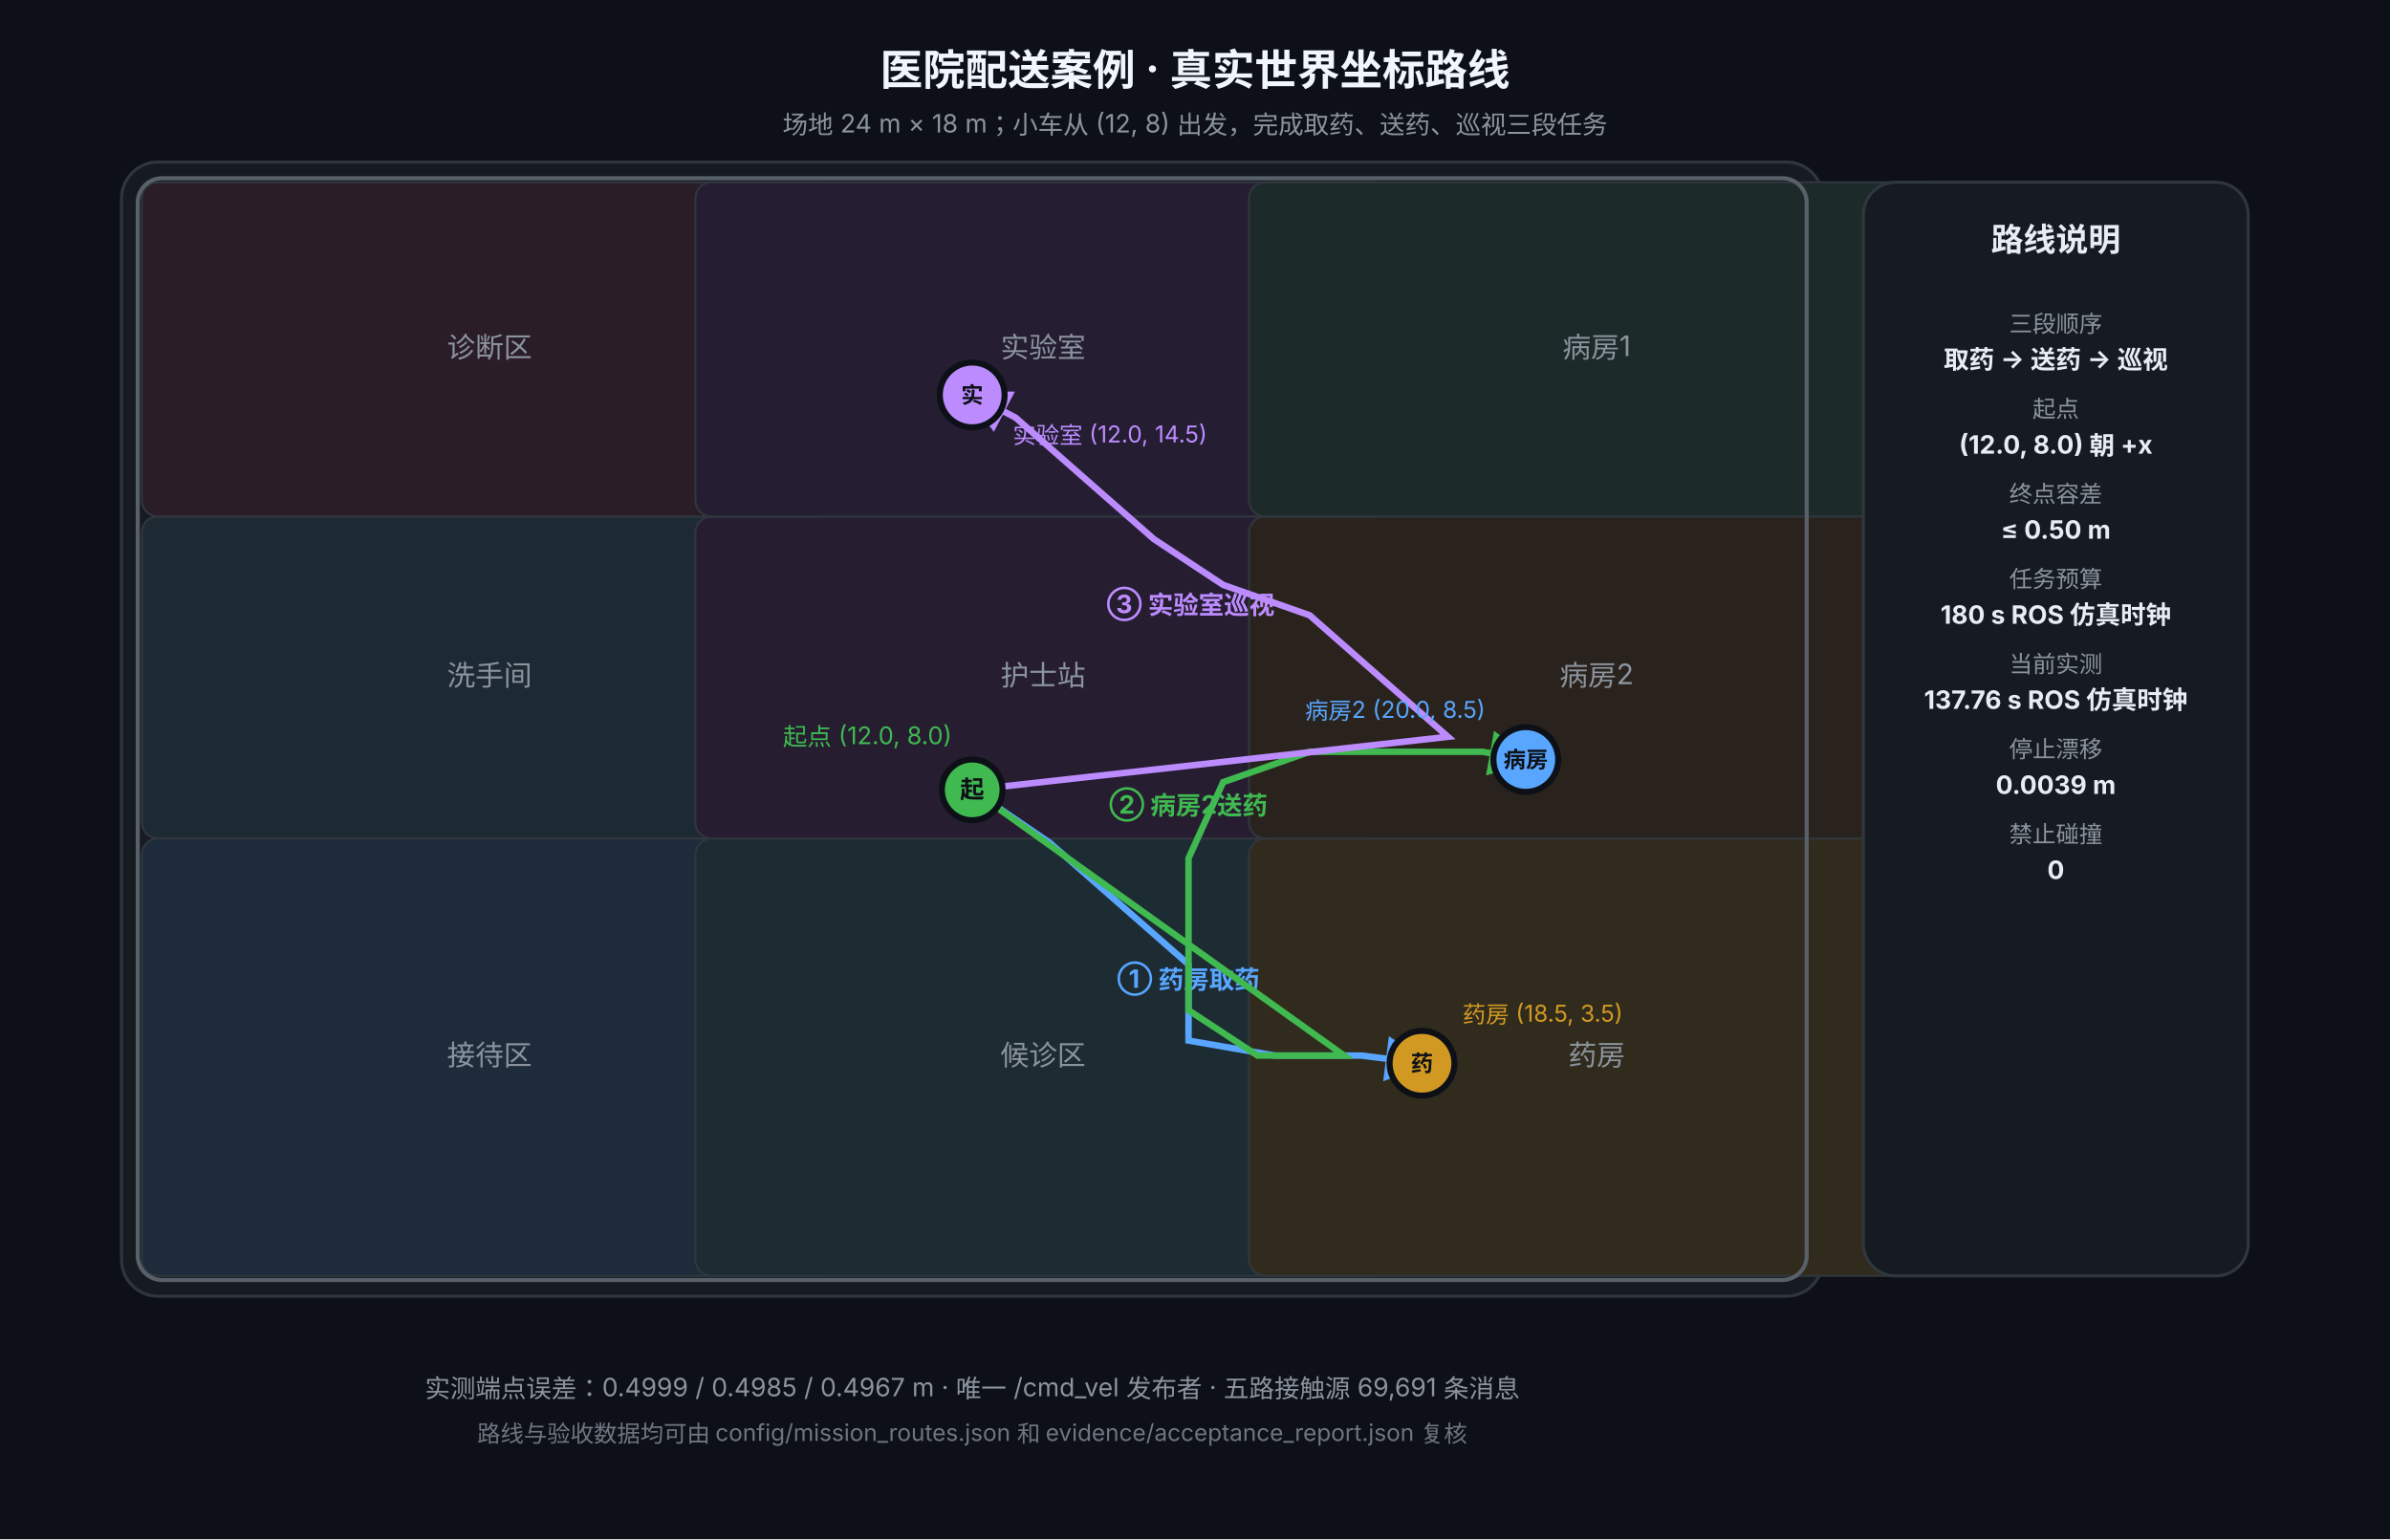
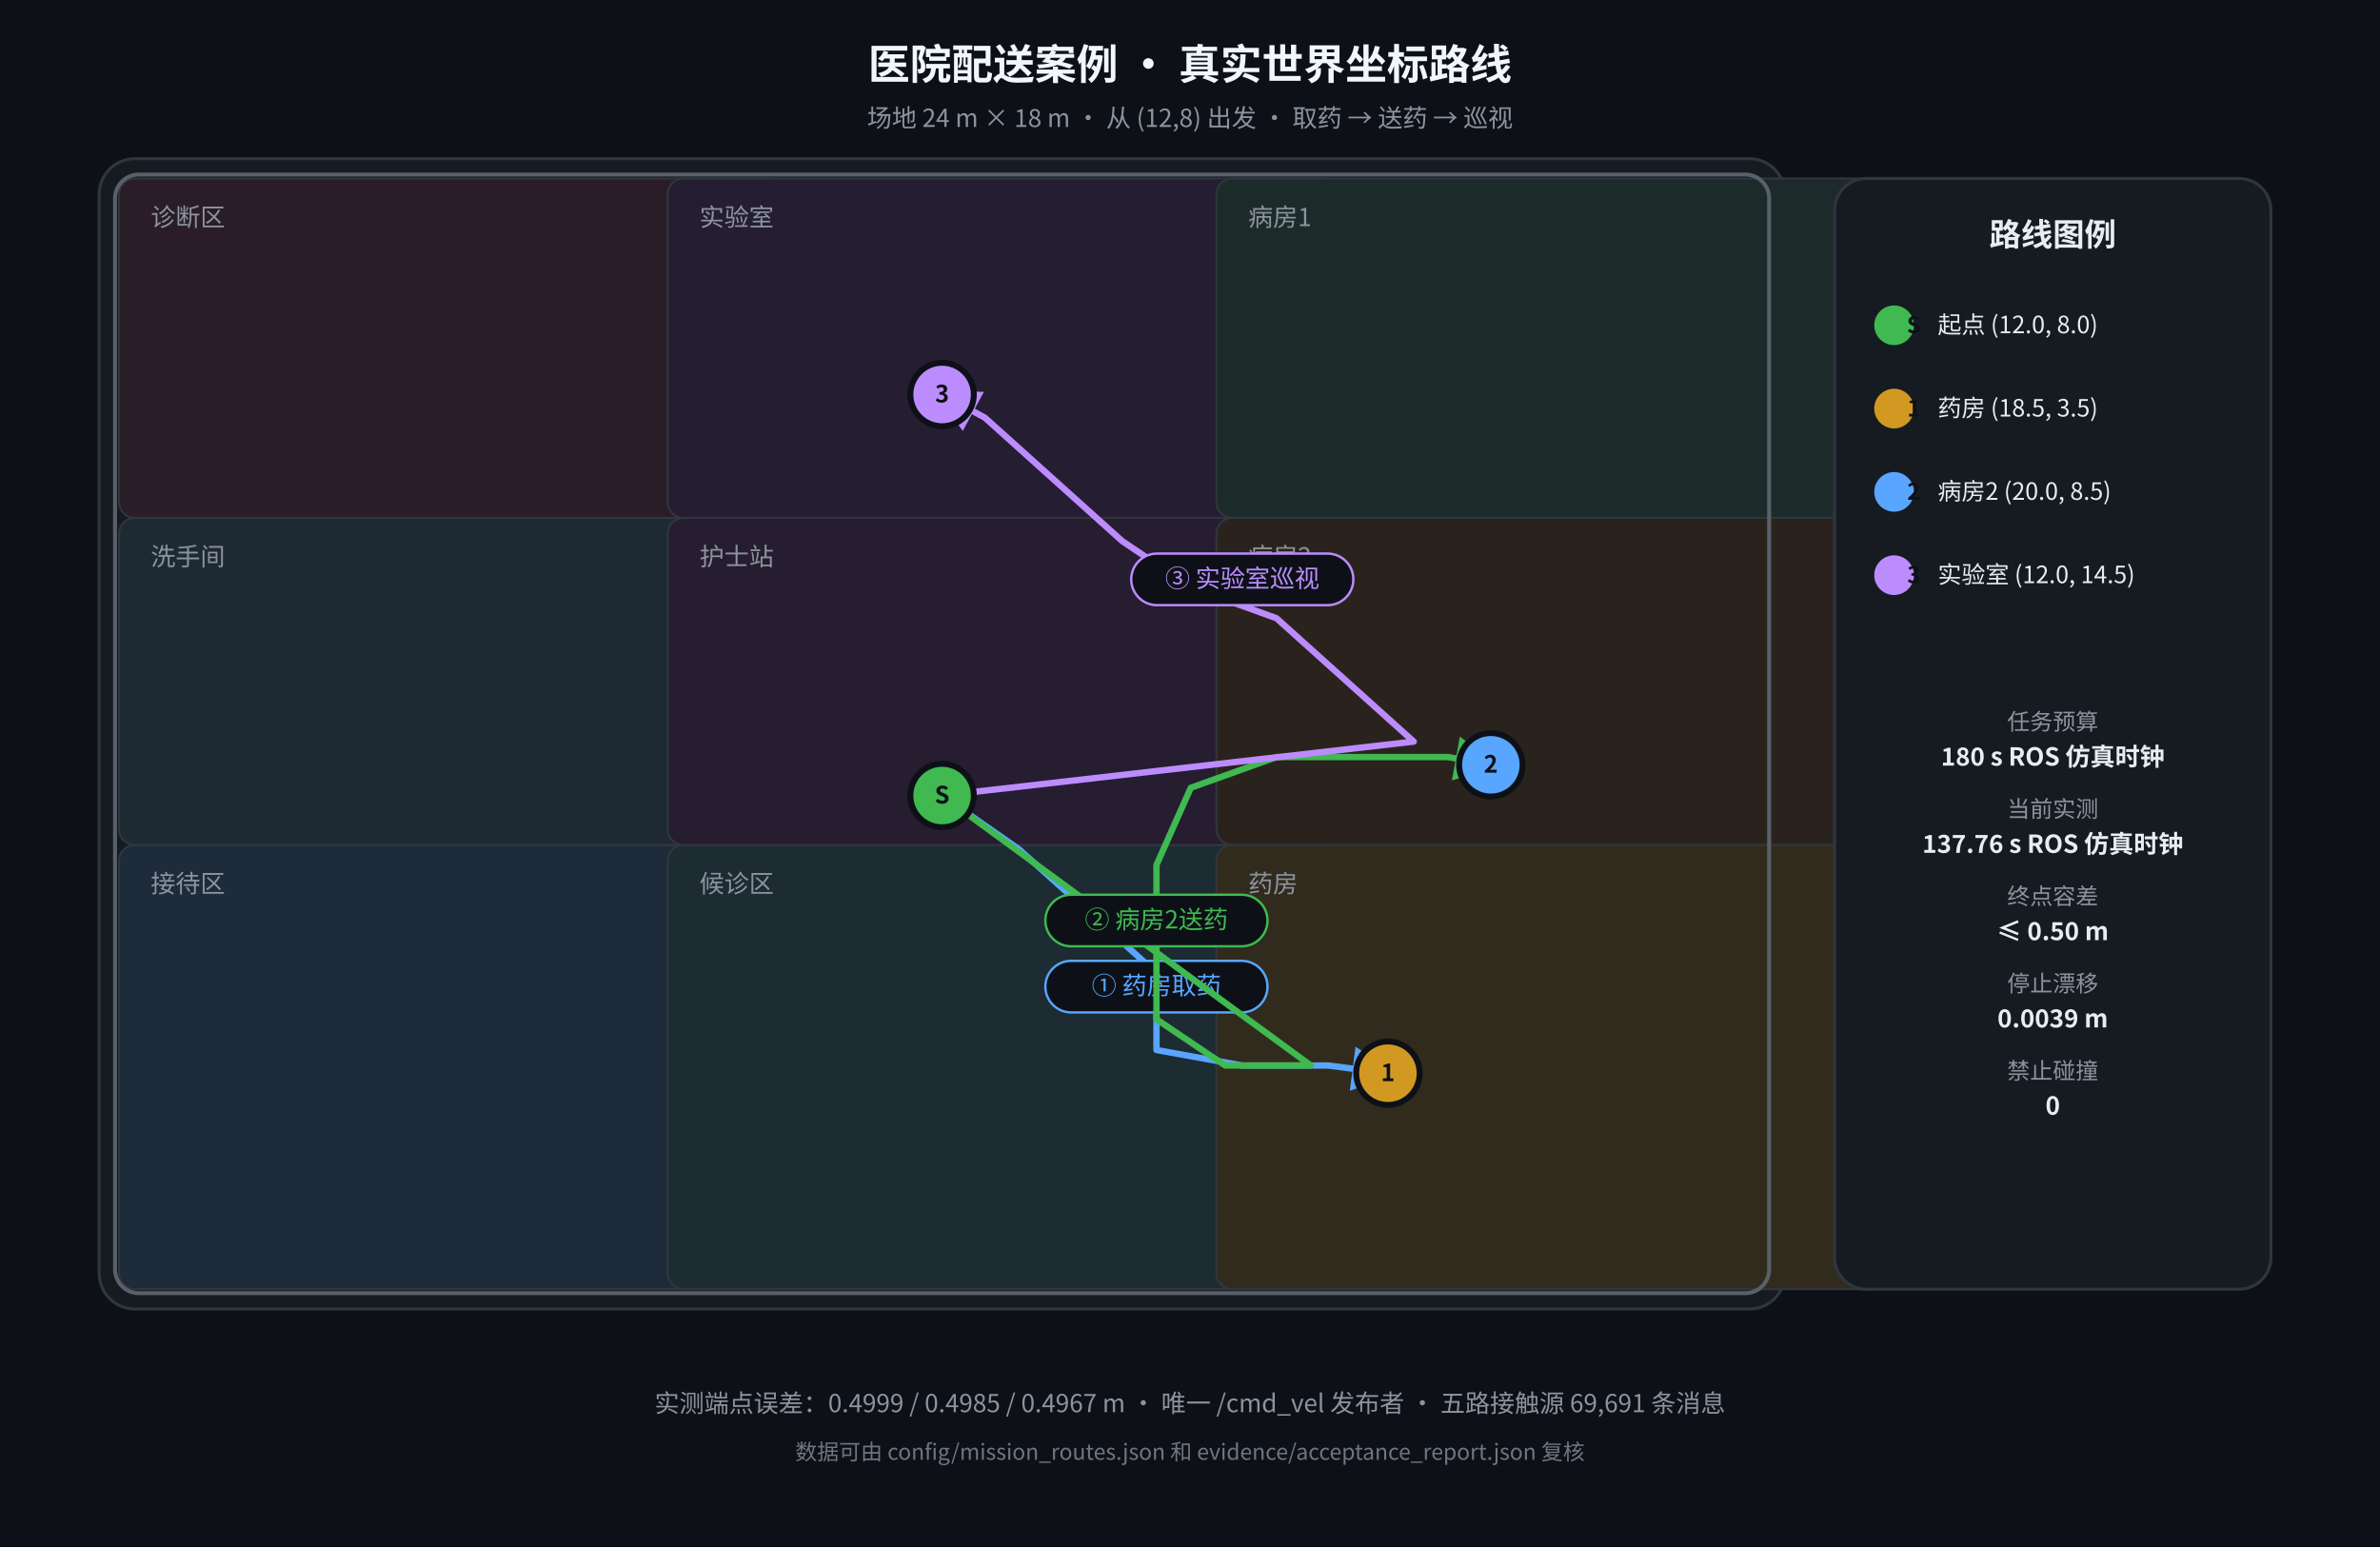
- <svg xmlns="http://www.w3.org/2000/svg" viewBox="0 0 1180 760" font-family="-apple-system,BlinkMacSystemFont,'Segoe UI','PingFang SC','Microsoft YaHei',sans-serif">
+ <svg xmlns="http://www.w3.org/2000/svg" viewBox="0 0 1200 780" font-family="-apple-system,BlinkMacSystemFont,'Segoe UI','Noto Sans CJK SC','Microsoft YaHei',sans-serif">
  <defs>
    <marker id="rBlue" viewBox="0 0 10 10" refX="8" refY="5" markerWidth="7" markerHeight="7" orient="auto-start-reverse">
      <path d="M 0 0 L 10 5 L 0 10 z" fill="#58a6ff" />
    </marker>
    <marker id="rGreen" viewBox="0 0 10 10" refX="8" refY="5" markerWidth="7" markerHeight="7" orient="auto-start-reverse">
      <path d="M 0 0 L 10 5 L 0 10 z" fill="#3fb950" />
    </marker>
    <marker id="rPurple" viewBox="0 0 10 10" refX="8" refY="5" markerWidth="7" markerHeight="7" orient="auto-start-reverse">
      <path d="M 0 0 L 10 5 L 0 10 z" fill="#bc8cff" />
    </marker>
  </defs>
-   <rect width="1180" height="760" fill="#0d1117" />
-   <text x="590.0" y="42" text-anchor="middle" font-family="-apple-system,BlinkMacSystemFont,'Segoe UI','PingFang SC','Microsoft YaHei',sans-serif" font-size="21" font-weight="bold" fill="#f0f6fc">医院配送案例 · 真实世界坐标路线</text>
-   <text x="590.0" y="66" text-anchor="middle" font-family="-apple-system,BlinkMacSystemFont,'Segoe UI','PingFang SC','Microsoft YaHei',sans-serif" font-size="12.5" fill="#8b949e">场地 24 m × 18 m；小车从 (12, 8) 出发，完成取药、送药、巡视三段任务</text>
-   <rect x="60" y="80" width="840" height="560" rx="18" fill="#161b22" stroke="#30363d" stroke-width="1.5" />
-   <rect x="70.0" y="414.0" width="343.333" height="216.0" rx="8" fill="#1d2b3a" stroke="#30363d" stroke-width="1" />
-   <text x="241.667" y="526.0" text-anchor="middle" font-family="-apple-system,BlinkMacSystemFont,'Segoe UI','PingFang SC','Microsoft YaHei',sans-serif" font-size="14" fill="#8b949e">接待区</text>
-   <rect x="343.333" y="414.0" width="343.333" height="216.0" rx="8" fill="#1d2b33" stroke="#30363d" stroke-width="1" />
-   <text x="515.0" y="526.0" text-anchor="middle" font-family="-apple-system,BlinkMacSystemFont,'Segoe UI','PingFang SC','Microsoft YaHei',sans-serif" font-size="14" fill="#8b949e">候诊区</text>
-   <rect x="616.667" y="414.0" width="343.333" height="216.0" rx="8" fill="#312b1d" stroke="#30363d" stroke-width="1" />
-   <text x="788.333" y="526.0" text-anchor="middle" font-family="-apple-system,BlinkMacSystemFont,'Segoe UI','PingFang SC','Microsoft YaHei',sans-serif" font-size="14" fill="#8b949e">药房</text>
-   <rect x="70.0" y="255.0" width="343.333" height="159.0" rx="8" fill="#1e2a33" stroke="#30363d" stroke-width="1" />
-   <text x="241.667" y="338.5" text-anchor="middle" font-family="-apple-system,BlinkMacSystemFont,'Segoe UI','PingFang SC','Microsoft YaHei',sans-serif" font-size="14" fill="#8b949e">洗手间</text>
-   <rect x="343.333" y="255.0" width="343.333" height="159.0" rx="8" fill="#261d31" stroke="#30363d" stroke-width="1" />
-   <text x="515.0" y="338.5" text-anchor="middle" font-family="-apple-system,BlinkMacSystemFont,'Segoe UI','PingFang SC','Microsoft YaHei',sans-serif" font-size="14" fill="#8b949e">护士站</text>
-   <rect x="616.667" y="255.0" width="343.333" height="159.0" rx="8" fill="#2a231d" stroke="#30363d" stroke-width="1" />
-   <text x="788.333" y="338.5" text-anchor="middle" font-family="-apple-system,BlinkMacSystemFont,'Segoe UI','PingFang SC','Microsoft YaHei',sans-serif" font-size="14" fill="#8b949e">病房2</text>
-   <rect x="70.0" y="90.0" width="343.333" height="165.0" rx="8" fill="#2a1d28" stroke="#30363d" stroke-width="1" />
-   <text x="241.667" y="176.5" text-anchor="middle" font-family="-apple-system,BlinkMacSystemFont,'Segoe UI','PingFang SC','Microsoft YaHei',sans-serif" font-size="14" fill="#8b949e">诊断区</text>
-   <rect x="343.333" y="90.0" width="343.333" height="165.0" rx="8" fill="#251d32" stroke="#30363d" stroke-width="1" />
-   <text x="515.0" y="176.5" text-anchor="middle" font-family="-apple-system,BlinkMacSystemFont,'Segoe UI','PingFang SC','Microsoft YaHei',sans-serif" font-size="14" fill="#8b949e">实验室</text>
-   <rect x="616.667" y="90.0" width="343.333" height="165.0" rx="8" fill="#1d2a2a" stroke="#30363d" stroke-width="1" />
-   <text x="788.333" y="176.5" text-anchor="middle" font-family="-apple-system,BlinkMacSystemFont,'Segoe UI','PingFang SC','Microsoft YaHei',sans-serif" font-size="14" fill="#8b949e">病房1</text>
-   <rect x="68.0" y="88.0" width="824.0" height="544.0" rx="12" fill="none" stroke="#586069" stroke-width="2" />
-   <path d="M 480.0 390.0 L 518.4 416.2 L 552.6 446.2 L 586.8 476.2 L 586.8 513.8 L 629.5 521.2 L 672.2 521.2 L 702.1 525.0" fill="none" stroke="#58a6ff" stroke-width="3.2" marker-end="url(#rBlue)" />
-   <text x="586.771" y="487.75" text-anchor="middle" font-family="-apple-system,BlinkMacSystemFont,'Segoe UI','PingFang SC','Microsoft YaHei',sans-serif" font-size="12.5" font-weight="bold" fill="#58a6ff">① 药房取药</text>
-   <path d="M 480.0 390.0 L 663.6 521.2 L 620.9 521.2 L 586.8 498.8 L 586.8 461.2 L 586.8 423.8 L 603.9 386.2 L 646.6 371.2 L 689.3 371.2 L 732.0 371.2 L 753.3 375.0" fill="none" stroke="#3fb950" stroke-width="3.2" marker-end="url(#rGreen)" />
-   <text x="586.771" y="401.75" text-anchor="middle" font-family="-apple-system,BlinkMacSystemFont,'Segoe UI','PingFang SC','Microsoft YaHei',sans-serif" font-size="12.5" font-weight="bold" fill="#3fb950">② 病房2送药</text>
-   <path d="M 480.0 390.0 L 714.9 363.8 L 680.7 333.8 L 646.6 303.8 L 603.9 288.8 L 569.7 266.2 L 535.5 236.2 L 501.4 206.2 L 480.0 195.0" fill="none" stroke="#bc8cff" stroke-width="3.2" marker-end="url(#rPurple)" />
-   <text x="587.854" y="302.75" text-anchor="middle" font-family="-apple-system,BlinkMacSystemFont,'Segoe UI','PingFang SC','Microsoft YaHei',sans-serif" font-size="12.5" font-weight="bold" fill="#bc8cff">③ 实验室巡视</text>
-   <circle cx="480.0" cy="390.0" r="15" fill="#3fb950" stroke="#0d1117" stroke-width="3" />
-   <text x="480.0" y="394.0" text-anchor="middle" font-family="-apple-system,BlinkMacSystemFont,'Segoe UI','PingFang SC','Microsoft YaHei',sans-serif" font-size="12" font-weight="bold" fill="#0d1117">起</text>
-   <text x="470.0" y="368.0" text-anchor="end" font-family="-apple-system,BlinkMacSystemFont,'Segoe UI','PingFang SC','Microsoft YaHei',sans-serif" font-size="12" fill="#3fb950">起点 (12.0, 8.0)</text>
-   <circle cx="702.083" cy="525.0" r="16" fill="#d29922" stroke="#0d1117" stroke-width="3" />
-   <text x="702.083" y="529.0" text-anchor="middle" font-family="-apple-system,BlinkMacSystemFont,'Segoe UI','PingFang SC','Microsoft YaHei',sans-serif" font-size="11" font-weight="bold" fill="#0d1117">药</text>
-   <text x="722.083" y="505.0" text-anchor="start" font-family="-apple-system,BlinkMacSystemFont,'Segoe UI','PingFang SC','Microsoft YaHei',sans-serif" font-size="11.5" fill="#d29922">药房 (18.5, 3.5)</text>
-   <circle cx="753.333" cy="375.0" r="16" fill="#58a6ff" stroke="#0d1117" stroke-width="3" />
-   <text x="753.333" y="379.0" text-anchor="middle" font-family="-apple-system,BlinkMacSystemFont,'Segoe UI','PingFang SC','Microsoft YaHei',sans-serif" font-size="11" font-weight="bold" fill="#0d1117">病房</text>
-   <text x="733.333" y="355.0" text-anchor="end" font-family="-apple-system,BlinkMacSystemFont,'Segoe UI','PingFang SC','Microsoft YaHei',sans-serif" font-size="11.5" fill="#58a6ff">病房2 (20.0, 8.5)</text>
-   <circle cx="480.0" cy="195.0" r="16" fill="#bc8cff" stroke="#0d1117" stroke-width="3" />
-   <text x="480.0" y="199.0" text-anchor="middle" font-family="-apple-system,BlinkMacSystemFont,'Segoe UI','PingFang SC','Microsoft YaHei',sans-serif" font-size="11" font-weight="bold" fill="#0d1117">实</text>
-   <text x="500.0" y="219.0" text-anchor="start" font-family="-apple-system,BlinkMacSystemFont,'Segoe UI','PingFang SC','Microsoft YaHei',sans-serif" font-size="11.5" fill="#bc8cff">实验室 (12.0, 14.5)</text>
-   <rect x="920" y="90" width="190" height="540" rx="16" fill="#161b22" stroke="#30363d" stroke-width="1.5" />
-   <text x="1015" y="124" text-anchor="middle" font-family="-apple-system,BlinkMacSystemFont,'Segoe UI','PingFang SC','Microsoft YaHei',sans-serif" font-size="16" font-weight="bold" fill="#e6edf3">路线说明</text>
-   <text x="1015" y="164" text-anchor="middle" font-family="-apple-system,BlinkMacSystemFont,'Segoe UI','PingFang SC','Microsoft YaHei',sans-serif" font-size="11.5" fill="#8b949e">三段顺序</text>
-   <text x="1015" y="182" text-anchor="middle" font-family="-apple-system,BlinkMacSystemFont,'Segoe UI','PingFang SC','Microsoft YaHei',sans-serif" font-size="12.5" font-weight="bold" fill="#e6edf3">取药 → 送药 → 巡视</text>
-   <text x="1015" y="206" text-anchor="middle" font-family="-apple-system,BlinkMacSystemFont,'Segoe UI','PingFang SC','Microsoft YaHei',sans-serif" font-size="11.5" fill="#8b949e">起点</text>
-   <text x="1015" y="224" text-anchor="middle" font-family="-apple-system,BlinkMacSystemFont,'Segoe UI','PingFang SC','Microsoft YaHei',sans-serif" font-size="12.5" font-weight="bold" fill="#e6edf3">(12.0, 8.0) 朝 +x</text>
-   <text x="1015" y="248" text-anchor="middle" font-family="-apple-system,BlinkMacSystemFont,'Segoe UI','PingFang SC','Microsoft YaHei',sans-serif" font-size="11.5" fill="#8b949e">终点容差</text>
-   <text x="1015" y="266" text-anchor="middle" font-family="-apple-system,BlinkMacSystemFont,'Segoe UI','PingFang SC','Microsoft YaHei',sans-serif" font-size="12.5" font-weight="bold" fill="#e6edf3">≤ 0.50 m</text>
-   <text x="1015" y="290" text-anchor="middle" font-family="-apple-system,BlinkMacSystemFont,'Segoe UI','PingFang SC','Microsoft YaHei',sans-serif" font-size="11.5" fill="#8b949e">任务预算</text>
-   <text x="1015" y="308" text-anchor="middle" font-family="-apple-system,BlinkMacSystemFont,'Segoe UI','PingFang SC','Microsoft YaHei',sans-serif" font-size="12.5" font-weight="bold" fill="#e6edf3">180 s ROS 仿真时钟</text>
-   <text x="1015" y="332" text-anchor="middle" font-family="-apple-system,BlinkMacSystemFont,'Segoe UI','PingFang SC','Microsoft YaHei',sans-serif" font-size="11.5" fill="#8b949e">当前实测</text>
-   <text x="1015" y="350" text-anchor="middle" font-family="-apple-system,BlinkMacSystemFont,'Segoe UI','PingFang SC','Microsoft YaHei',sans-serif" font-size="12.5" font-weight="bold" fill="#e6edf3">137.76 s ROS 仿真时钟</text>
-   <text x="1015" y="374" text-anchor="middle" font-family="-apple-system,BlinkMacSystemFont,'Segoe UI','PingFang SC','Microsoft YaHei',sans-serif" font-size="11.5" fill="#8b949e">停止漂移</text>
-   <text x="1015" y="392" text-anchor="middle" font-family="-apple-system,BlinkMacSystemFont,'Segoe UI','PingFang SC','Microsoft YaHei',sans-serif" font-size="12.5" font-weight="bold" fill="#e6edf3">0.0039 m</text>
-   <text x="1015" y="416" text-anchor="middle" font-family="-apple-system,BlinkMacSystemFont,'Segoe UI','PingFang SC','Microsoft YaHei',sans-serif" font-size="11.5" fill="#8b949e">禁止碰撞</text>
-   <text x="1015" y="434" text-anchor="middle" font-family="-apple-system,BlinkMacSystemFont,'Segoe UI','PingFang SC','Microsoft YaHei',sans-serif" font-size="12.5" font-weight="bold" fill="#e6edf3">0</text>
-   <text x="480.0" y="690" text-anchor="middle" font-family="-apple-system,BlinkMacSystemFont,'Segoe UI','PingFang SC','Microsoft YaHei',sans-serif" font-size="12.5" fill="#8b949e">实测端点误差：0.4999 / 0.4985 / 0.4967 m · 唯一 /cmd_vel 发布者 · 五路接触源 69,691 条消息</text>
-   <text x="480.0" y="712" text-anchor="middle" font-family="-apple-system,BlinkMacSystemFont,'Segoe UI','PingFang SC','Microsoft YaHei',sans-serif" font-size="11.5" fill="#6e7681">路线与验收数据均可由 config/mission_routes.json 和 evidence/acceptance_report.json 复核</text>
+   <rect width="1200" height="780" fill="#0d1117" />
+   <text x="600" y="40" text-anchor="middle" font-family="-apple-system,BlinkMacSystemFont,'Segoe UI','Noto Sans CJK SC','Microsoft YaHei',sans-serif" font-size="21" font-weight="bold" fill="#f0f6fc">医院配送案例 · 真实世界坐标路线</text>
+   <text x="600" y="64" text-anchor="middle" font-family="-apple-system,BlinkMacSystemFont,'Segoe UI','Noto Sans CJK SC','Microsoft YaHei',sans-serif" font-size="12.5" fill="#8b949e">场地 24 m × 18 m · 从 (12,8) 出发 · 取药 → 送药 → 巡视</text>
+   <rect x="50" y="80" width="850" height="580" rx="18" fill="#161b22" stroke="#30363d" stroke-width="1.5" />
+   <rect x="60.0" y="426.0" width="336.667" height="224.0" rx="8" fill="#1d2b3a" stroke="#30363d" stroke-width="1" />
+   <text x="76.0" y="450.0" text-anchor="start" font-family="-apple-system,BlinkMacSystemFont,'Segoe UI','Noto Sans CJK SC','Microsoft YaHei',sans-serif" font-size="12.5" fill="#8b949e">接待区</text>
+   <rect x="336.667" y="426.0" width="336.667" height="224.0" rx="8" fill="#1d2b33" stroke="#30363d" stroke-width="1" />
+   <text x="352.667" y="450.0" text-anchor="start" font-family="-apple-system,BlinkMacSystemFont,'Segoe UI','Noto Sans CJK SC','Microsoft YaHei',sans-serif" font-size="12.5" fill="#8b949e">候诊区</text>
+   <rect x="613.333" y="426.0" width="336.667" height="224.0" rx="8" fill="#312b1d" stroke="#30363d" stroke-width="1" />
+   <text x="629.333" y="450.0" text-anchor="start" font-family="-apple-system,BlinkMacSystemFont,'Segoe UI','Noto Sans CJK SC','Microsoft YaHei',sans-serif" font-size="12.5" fill="#8b949e">药房</text>
+   <rect x="60.0" y="261.111" width="336.667" height="164.889" rx="8" fill="#1e2a33" stroke="#30363d" stroke-width="1" />
+   <text x="76.0" y="285.111" text-anchor="start" font-family="-apple-system,BlinkMacSystemFont,'Segoe UI','Noto Sans CJK SC','Microsoft YaHei',sans-serif" font-size="12.5" fill="#8b949e">洗手间</text>
+   <rect x="336.667" y="261.111" width="336.667" height="164.889" rx="8" fill="#261d31" stroke="#30363d" stroke-width="1" />
+   <text x="352.667" y="285.111" text-anchor="start" font-family="-apple-system,BlinkMacSystemFont,'Segoe UI','Noto Sans CJK SC','Microsoft YaHei',sans-serif" font-size="12.5" fill="#8b949e">护士站</text>
+   <rect x="613.333" y="261.111" width="336.667" height="164.889" rx="8" fill="#2a231d" stroke="#30363d" stroke-width="1" />
+   <text x="629.333" y="285.111" text-anchor="start" font-family="-apple-system,BlinkMacSystemFont,'Segoe UI','Noto Sans CJK SC','Microsoft YaHei',sans-serif" font-size="12.5" fill="#8b949e">病房2</text>
+   <rect x="60.0" y="90.0" width="336.667" height="171.111" rx="8" fill="#2a1d28" stroke="#30363d" stroke-width="1" />
+   <text x="76.0" y="114.0" text-anchor="start" font-family="-apple-system,BlinkMacSystemFont,'Segoe UI','Noto Sans CJK SC','Microsoft YaHei',sans-serif" font-size="12.5" fill="#8b949e">诊断区</text>
+   <rect x="336.667" y="90.0" width="336.667" height="171.111" rx="8" fill="#251d32" stroke="#30363d" stroke-width="1" />
+   <text x="352.667" y="114.0" text-anchor="start" font-family="-apple-system,BlinkMacSystemFont,'Segoe UI','Noto Sans CJK SC','Microsoft YaHei',sans-serif" font-size="12.5" fill="#8b949e">实验室</text>
+   <rect x="613.333" y="90.0" width="336.667" height="171.111" rx="8" fill="#1d2a2a" stroke="#30363d" stroke-width="1" />
+   <text x="629.333" y="114.0" text-anchor="start" font-family="-apple-system,BlinkMacSystemFont,'Segoe UI','Noto Sans CJK SC','Microsoft YaHei',sans-serif" font-size="12.5" fill="#8b949e">病房1</text>
+   <rect x="58.0" y="88.0" width="834.0" height="564.0" rx="12" fill="none" stroke="#586069" stroke-width="2" />
+   <path d="M 475.0 401.1 L 513.9 428.3 L 548.5 459.4 L 583.1 490.6 L 583.1 529.4 L 626.3 537.2 L 669.5 537.2 L 699.8 541.1" fill="none" stroke="#58a6ff" stroke-width="3.2" stroke-linecap="round" stroke-linejoin="round" marker-end="url(#rBlue)" />
+   <rect x="527.073" y="484.444" width="112" height="26" rx="13" fill="#0d1117" stroke="#58a6ff" stroke-width="1.2" />
+   <text x="583.073" y="501.444" text-anchor="middle" font-family="-apple-system,BlinkMacSystemFont,'Segoe UI','Noto Sans CJK SC','Microsoft YaHei',sans-serif" font-size="12.5" fill="#58a6ff">① 药房取药</text>
+   <path d="M 475.0 401.1 L 660.9 537.2 L 617.7 537.2 L 583.1 513.9 L 583.1 475.0 L 583.1 436.1 L 600.4 397.2 L 643.6 381.7 L 686.8 381.7 L 730.1 381.7 L 751.7 385.6" fill="none" stroke="#3fb950" stroke-width="3.2" stroke-linecap="round" stroke-linejoin="round" marker-end="url(#rGreen)" />
+   <rect x="527.073" y="451.111" width="112" height="26" rx="13" fill="#0d1117" stroke="#3fb950" stroke-width="1.2" />
+   <text x="583.073" y="468.111" text-anchor="middle" font-family="-apple-system,BlinkMacSystemFont,'Segoe UI','Noto Sans CJK SC','Microsoft YaHei',sans-serif" font-size="12.5" fill="#3fb950">② 病房2送药</text>
+   <path d="M 475.0 401.1 L 712.8 373.9 L 678.2 342.8 L 643.6 311.7 L 600.4 296.1 L 565.8 272.8 L 531.2 241.7 L 496.6 210.6 L 475.0 198.9" fill="none" stroke="#bc8cff" stroke-width="3.2" stroke-linecap="round" stroke-linejoin="round" marker-end="url(#rPurple)" />
+   <rect x="570.365" y="279.111" width="112" height="26" rx="13" fill="#0d1117" stroke="#bc8cff" stroke-width="1.2" />
+   <text x="626.365" y="296.111" text-anchor="middle" font-family="-apple-system,BlinkMacSystemFont,'Segoe UI','Noto Sans CJK SC','Microsoft YaHei',sans-serif" font-size="12.5" fill="#bc8cff">③ 实验室巡视</text>
+   <circle cx="475.0" cy="401.1" r="16" fill="#3fb950" stroke="#0d1117" stroke-width="3" />
+   <text x="475.0" y="405.111" text-anchor="middle" font-family="-apple-system,BlinkMacSystemFont,'Segoe UI','Noto Sans CJK SC','Microsoft YaHei',sans-serif" font-size="12" font-weight="bold" fill="#0d1117">S</text>
+   <circle cx="699.8" cy="541.1" r="16" fill="#d29922" stroke="#0d1117" stroke-width="3" />
+   <text x="699.792" y="545.111" text-anchor="middle" font-family="-apple-system,BlinkMacSystemFont,'Segoe UI','Noto Sans CJK SC','Microsoft YaHei',sans-serif" font-size="12" font-weight="bold" fill="#0d1117">1</text>
+   <circle cx="751.7" cy="385.6" r="16" fill="#58a6ff" stroke="#0d1117" stroke-width="3" />
+   <text x="751.667" y="389.556" text-anchor="middle" font-family="-apple-system,BlinkMacSystemFont,'Segoe UI','Noto Sans CJK SC','Microsoft YaHei',sans-serif" font-size="12" font-weight="bold" fill="#0d1117">2</text>
+   <circle cx="475.0" cy="198.9" r="16" fill="#bc8cff" stroke="#0d1117" stroke-width="3" />
+   <text x="475.0" y="202.889" text-anchor="middle" font-family="-apple-system,BlinkMacSystemFont,'Segoe UI','Noto Sans CJK SC','Microsoft YaHei',sans-serif" font-size="12" font-weight="bold" fill="#0d1117">3</text>
+   <rect x="925" y="90" width="220" height="560" rx="16" fill="#161b22" stroke="#30363d" stroke-width="1.5" />
+   <text x="1035" y="124" text-anchor="middle" font-family="-apple-system,BlinkMacSystemFont,'Segoe UI','Noto Sans CJK SC','Microsoft YaHei',sans-serif" font-size="16" font-weight="bold" fill="#e6edf3">路线图例</text>
+   <circle cx="955" cy="164" r="10" fill="#3fb950" />
+   <text x="965" y="168" text-anchor="middle" font-family="-apple-system,BlinkMacSystemFont,'Segoe UI','Noto Sans CJK SC','Microsoft YaHei',sans-serif" font-size="11.5" font-weight="bold" fill="#0d1117">S</text>
+   <text x="977" y="168" text-anchor="start" font-family="-apple-system,BlinkMacSystemFont,'Segoe UI','Noto Sans CJK SC','Microsoft YaHei',sans-serif" font-size="12" fill="#e6edf3">起点 (12.0, 8.0)</text>
+   <circle cx="955" cy="206" r="10" fill="#d29922" />
+   <text x="965" y="210" text-anchor="middle" font-family="-apple-system,BlinkMacSystemFont,'Segoe UI','Noto Sans CJK SC','Microsoft YaHei',sans-serif" font-size="11.5" font-weight="bold" fill="#0d1117">1</text>
+   <text x="977" y="210" text-anchor="start" font-family="-apple-system,BlinkMacSystemFont,'Segoe UI','Noto Sans CJK SC','Microsoft YaHei',sans-serif" font-size="12" fill="#e6edf3">药房 (18.5, 3.5)</text>
+   <circle cx="955" cy="248" r="10" fill="#58a6ff" />
+   <text x="965" y="252" text-anchor="middle" font-family="-apple-system,BlinkMacSystemFont,'Segoe UI','Noto Sans CJK SC','Microsoft YaHei',sans-serif" font-size="11.5" font-weight="bold" fill="#0d1117">2</text>
+   <text x="977" y="252" text-anchor="start" font-family="-apple-system,BlinkMacSystemFont,'Segoe UI','Noto Sans CJK SC','Microsoft YaHei',sans-serif" font-size="12" fill="#e6edf3">病房2 (20.0, 8.5)</text>
+   <circle cx="955" cy="290" r="10" fill="#bc8cff" />
+   <text x="965" y="294" text-anchor="middle" font-family="-apple-system,BlinkMacSystemFont,'Segoe UI','Noto Sans CJK SC','Microsoft YaHei',sans-serif" font-size="11.5" font-weight="bold" fill="#0d1117">3</text>
+   <text x="977" y="294" text-anchor="start" font-family="-apple-system,BlinkMacSystemFont,'Segoe UI','Noto Sans CJK SC','Microsoft YaHei',sans-serif" font-size="12" fill="#e6edf3">实验室 (12.0, 14.5)</text>
+   <text x="1035" y="368" text-anchor="middle" font-family="-apple-system,BlinkMacSystemFont,'Segoe UI','Noto Sans CJK SC','Microsoft YaHei',sans-serif" font-size="11.5" fill="#8b949e">任务预算</text>
+   <text x="1035" y="386" text-anchor="middle" font-family="-apple-system,BlinkMacSystemFont,'Segoe UI','Noto Sans CJK SC','Microsoft YaHei',sans-serif" font-size="12.5" font-weight="bold" fill="#e6edf3">180 s ROS 仿真时钟</text>
+   <text x="1035" y="412" text-anchor="middle" font-family="-apple-system,BlinkMacSystemFont,'Segoe UI','Noto Sans CJK SC','Microsoft YaHei',sans-serif" font-size="11.5" fill="#8b949e">当前实测</text>
+   <text x="1035" y="430" text-anchor="middle" font-family="-apple-system,BlinkMacSystemFont,'Segoe UI','Noto Sans CJK SC','Microsoft YaHei',sans-serif" font-size="12.5" font-weight="bold" fill="#e6edf3">137.76 s ROS 仿真时钟</text>
+   <text x="1035" y="456" text-anchor="middle" font-family="-apple-system,BlinkMacSystemFont,'Segoe UI','Noto Sans CJK SC','Microsoft YaHei',sans-serif" font-size="11.5" fill="#8b949e">终点容差</text>
+   <text x="1035" y="474" text-anchor="middle" font-family="-apple-system,BlinkMacSystemFont,'Segoe UI','Noto Sans CJK SC','Microsoft YaHei',sans-serif" font-size="12.5" font-weight="bold" fill="#e6edf3">≤ 0.50 m</text>
+   <text x="1035" y="500" text-anchor="middle" font-family="-apple-system,BlinkMacSystemFont,'Segoe UI','Noto Sans CJK SC','Microsoft YaHei',sans-serif" font-size="11.5" fill="#8b949e">停止漂移</text>
+   <text x="1035" y="518" text-anchor="middle" font-family="-apple-system,BlinkMacSystemFont,'Segoe UI','Noto Sans CJK SC','Microsoft YaHei',sans-serif" font-size="12.5" font-weight="bold" fill="#e6edf3">0.0039 m</text>
+   <text x="1035" y="544" text-anchor="middle" font-family="-apple-system,BlinkMacSystemFont,'Segoe UI','Noto Sans CJK SC','Microsoft YaHei',sans-serif" font-size="11.5" fill="#8b949e">禁止碰撞</text>
+   <text x="1035" y="562" text-anchor="middle" font-family="-apple-system,BlinkMacSystemFont,'Segoe UI','Noto Sans CJK SC','Microsoft YaHei',sans-serif" font-size="12.5" font-weight="bold" fill="#e6edf3">0</text>
+   <text x="600" y="712" text-anchor="middle" font-family="-apple-system,BlinkMacSystemFont,'Segoe UI','Noto Sans CJK SC','Microsoft YaHei',sans-serif" font-size="12.5" fill="#8b949e">实测端点误差：0.4999 / 0.4985 / 0.4967 m · 唯一 /cmd_vel 发布者 · 五路接触源 69,691 条消息</text>
+   <text x="600" y="736" text-anchor="middle" font-family="-apple-system,BlinkMacSystemFont,'Segoe UI','Noto Sans CJK SC','Microsoft YaHei',sans-serif" font-size="11" fill="#6e7681">数据可由 config/mission_routes.json 和 evidence/acceptance_report.json 复核</text>
</svg>
